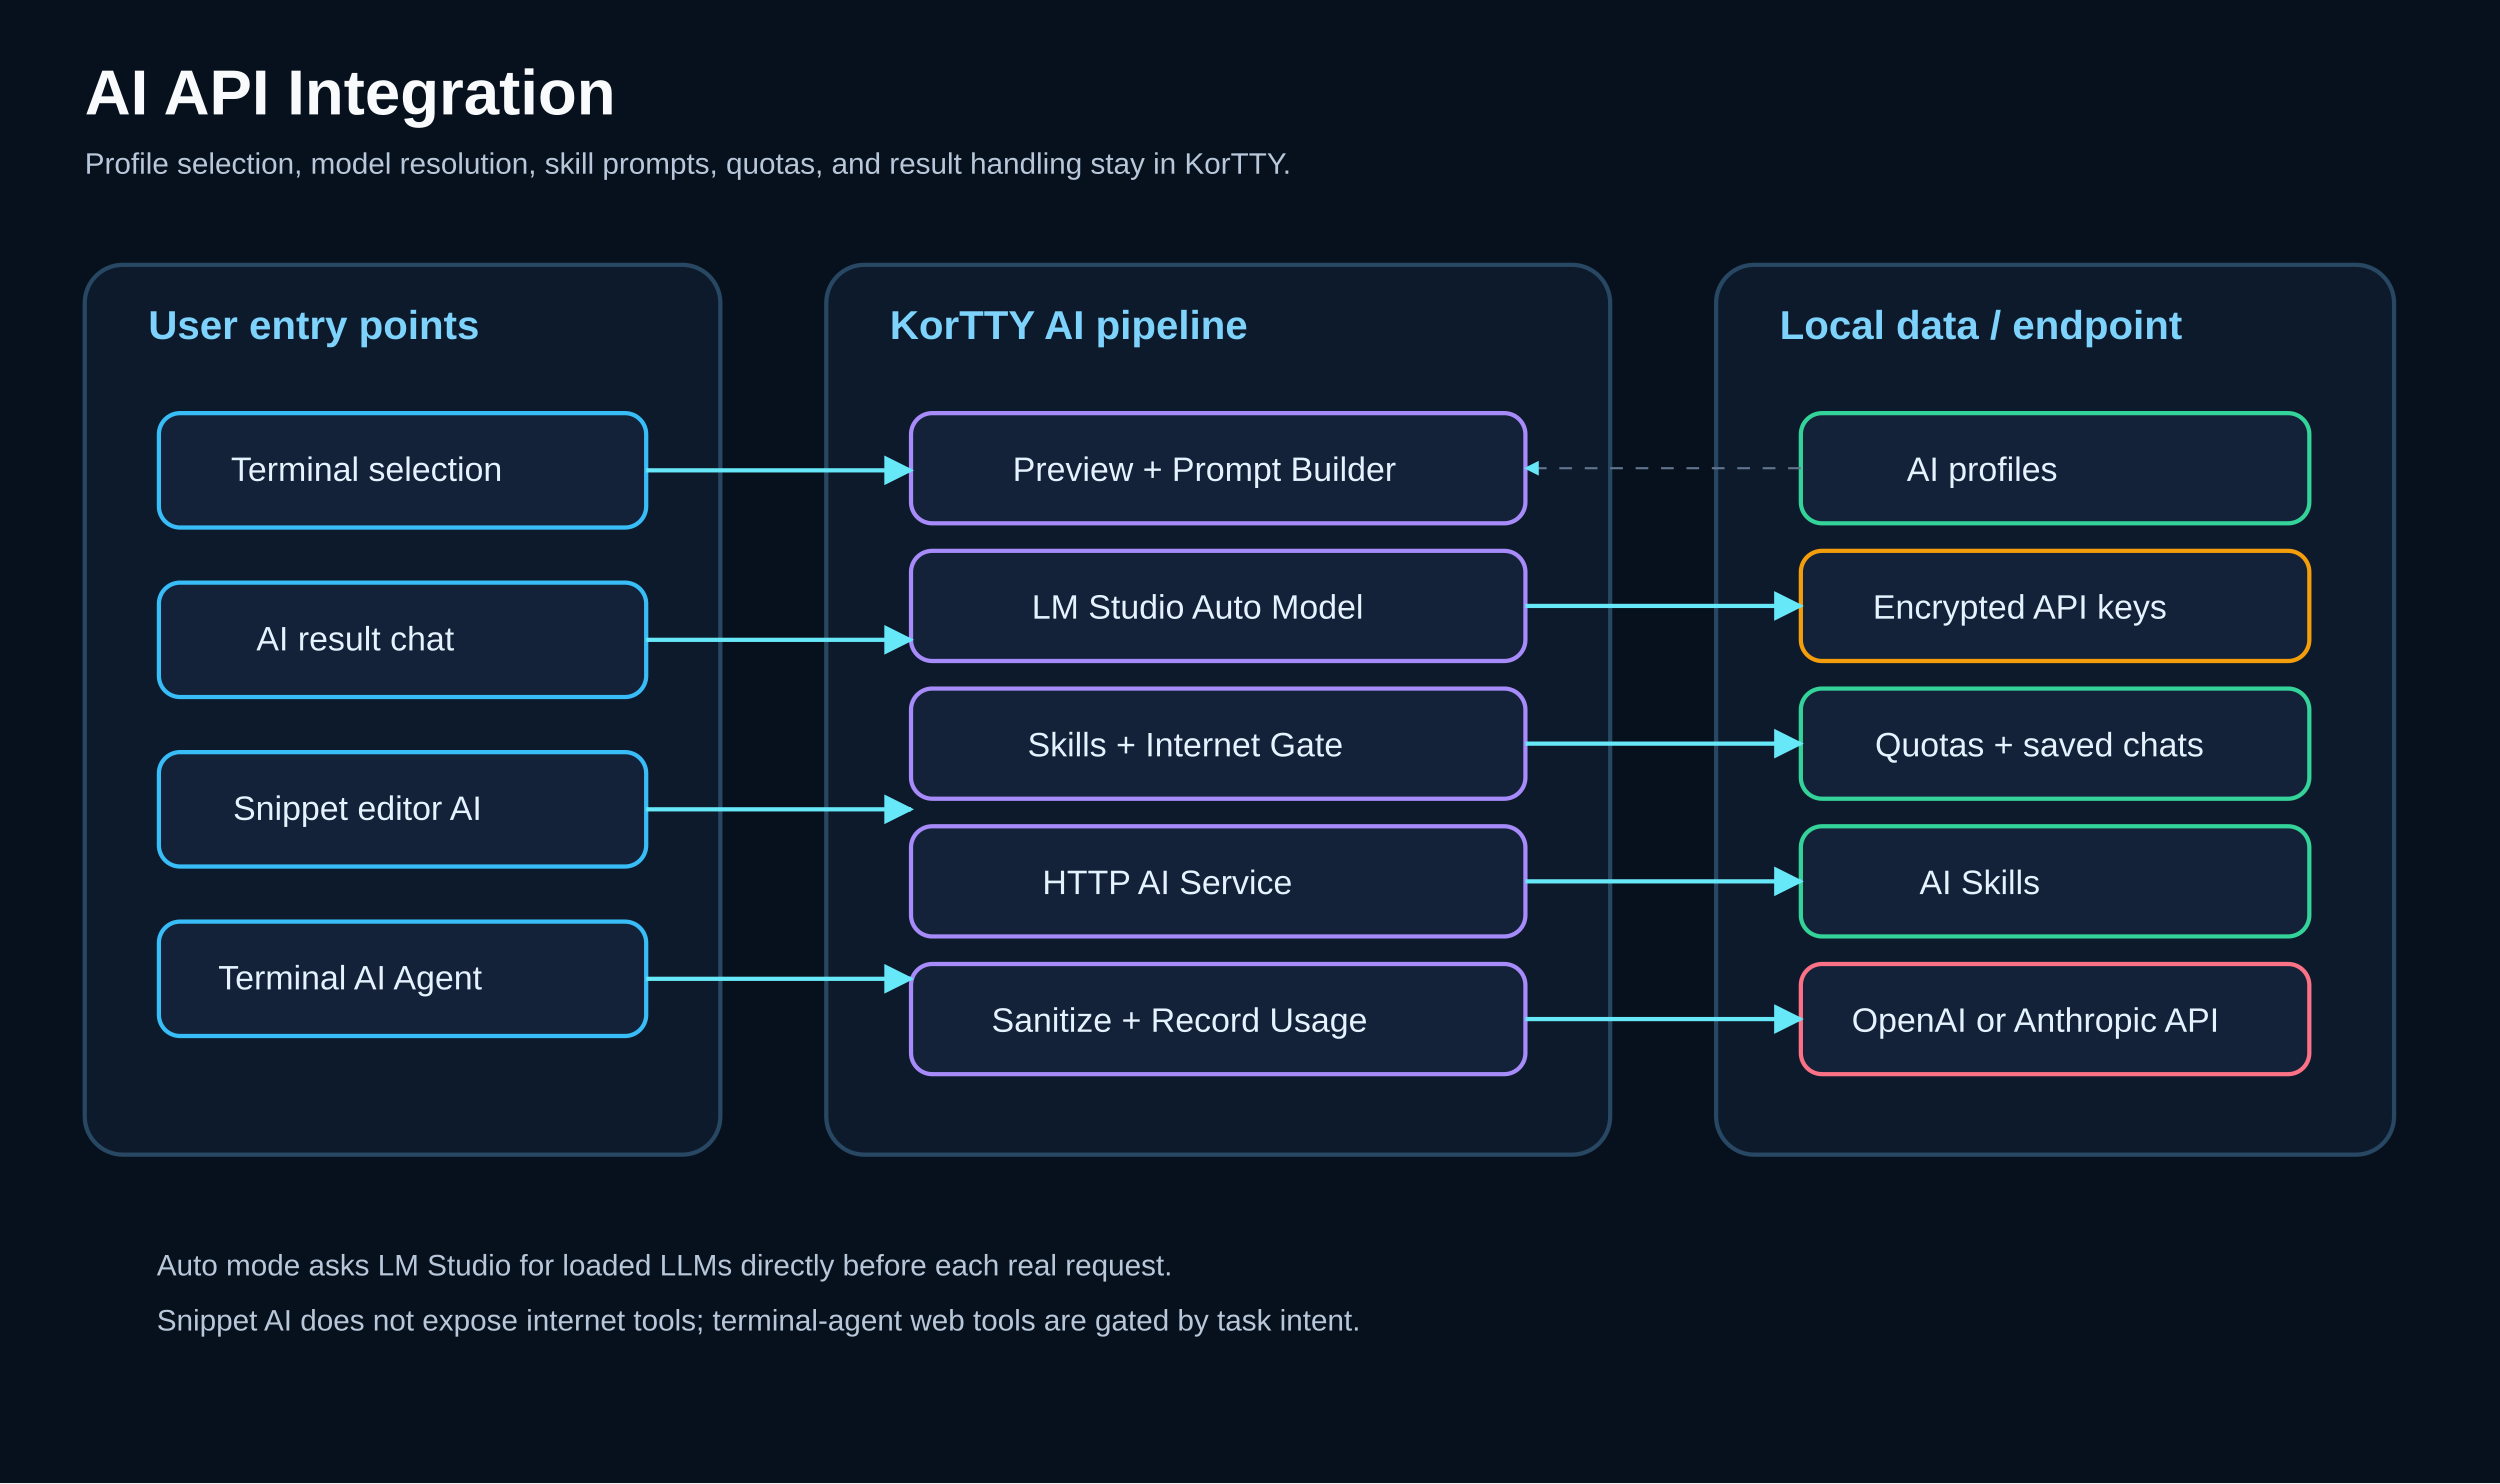
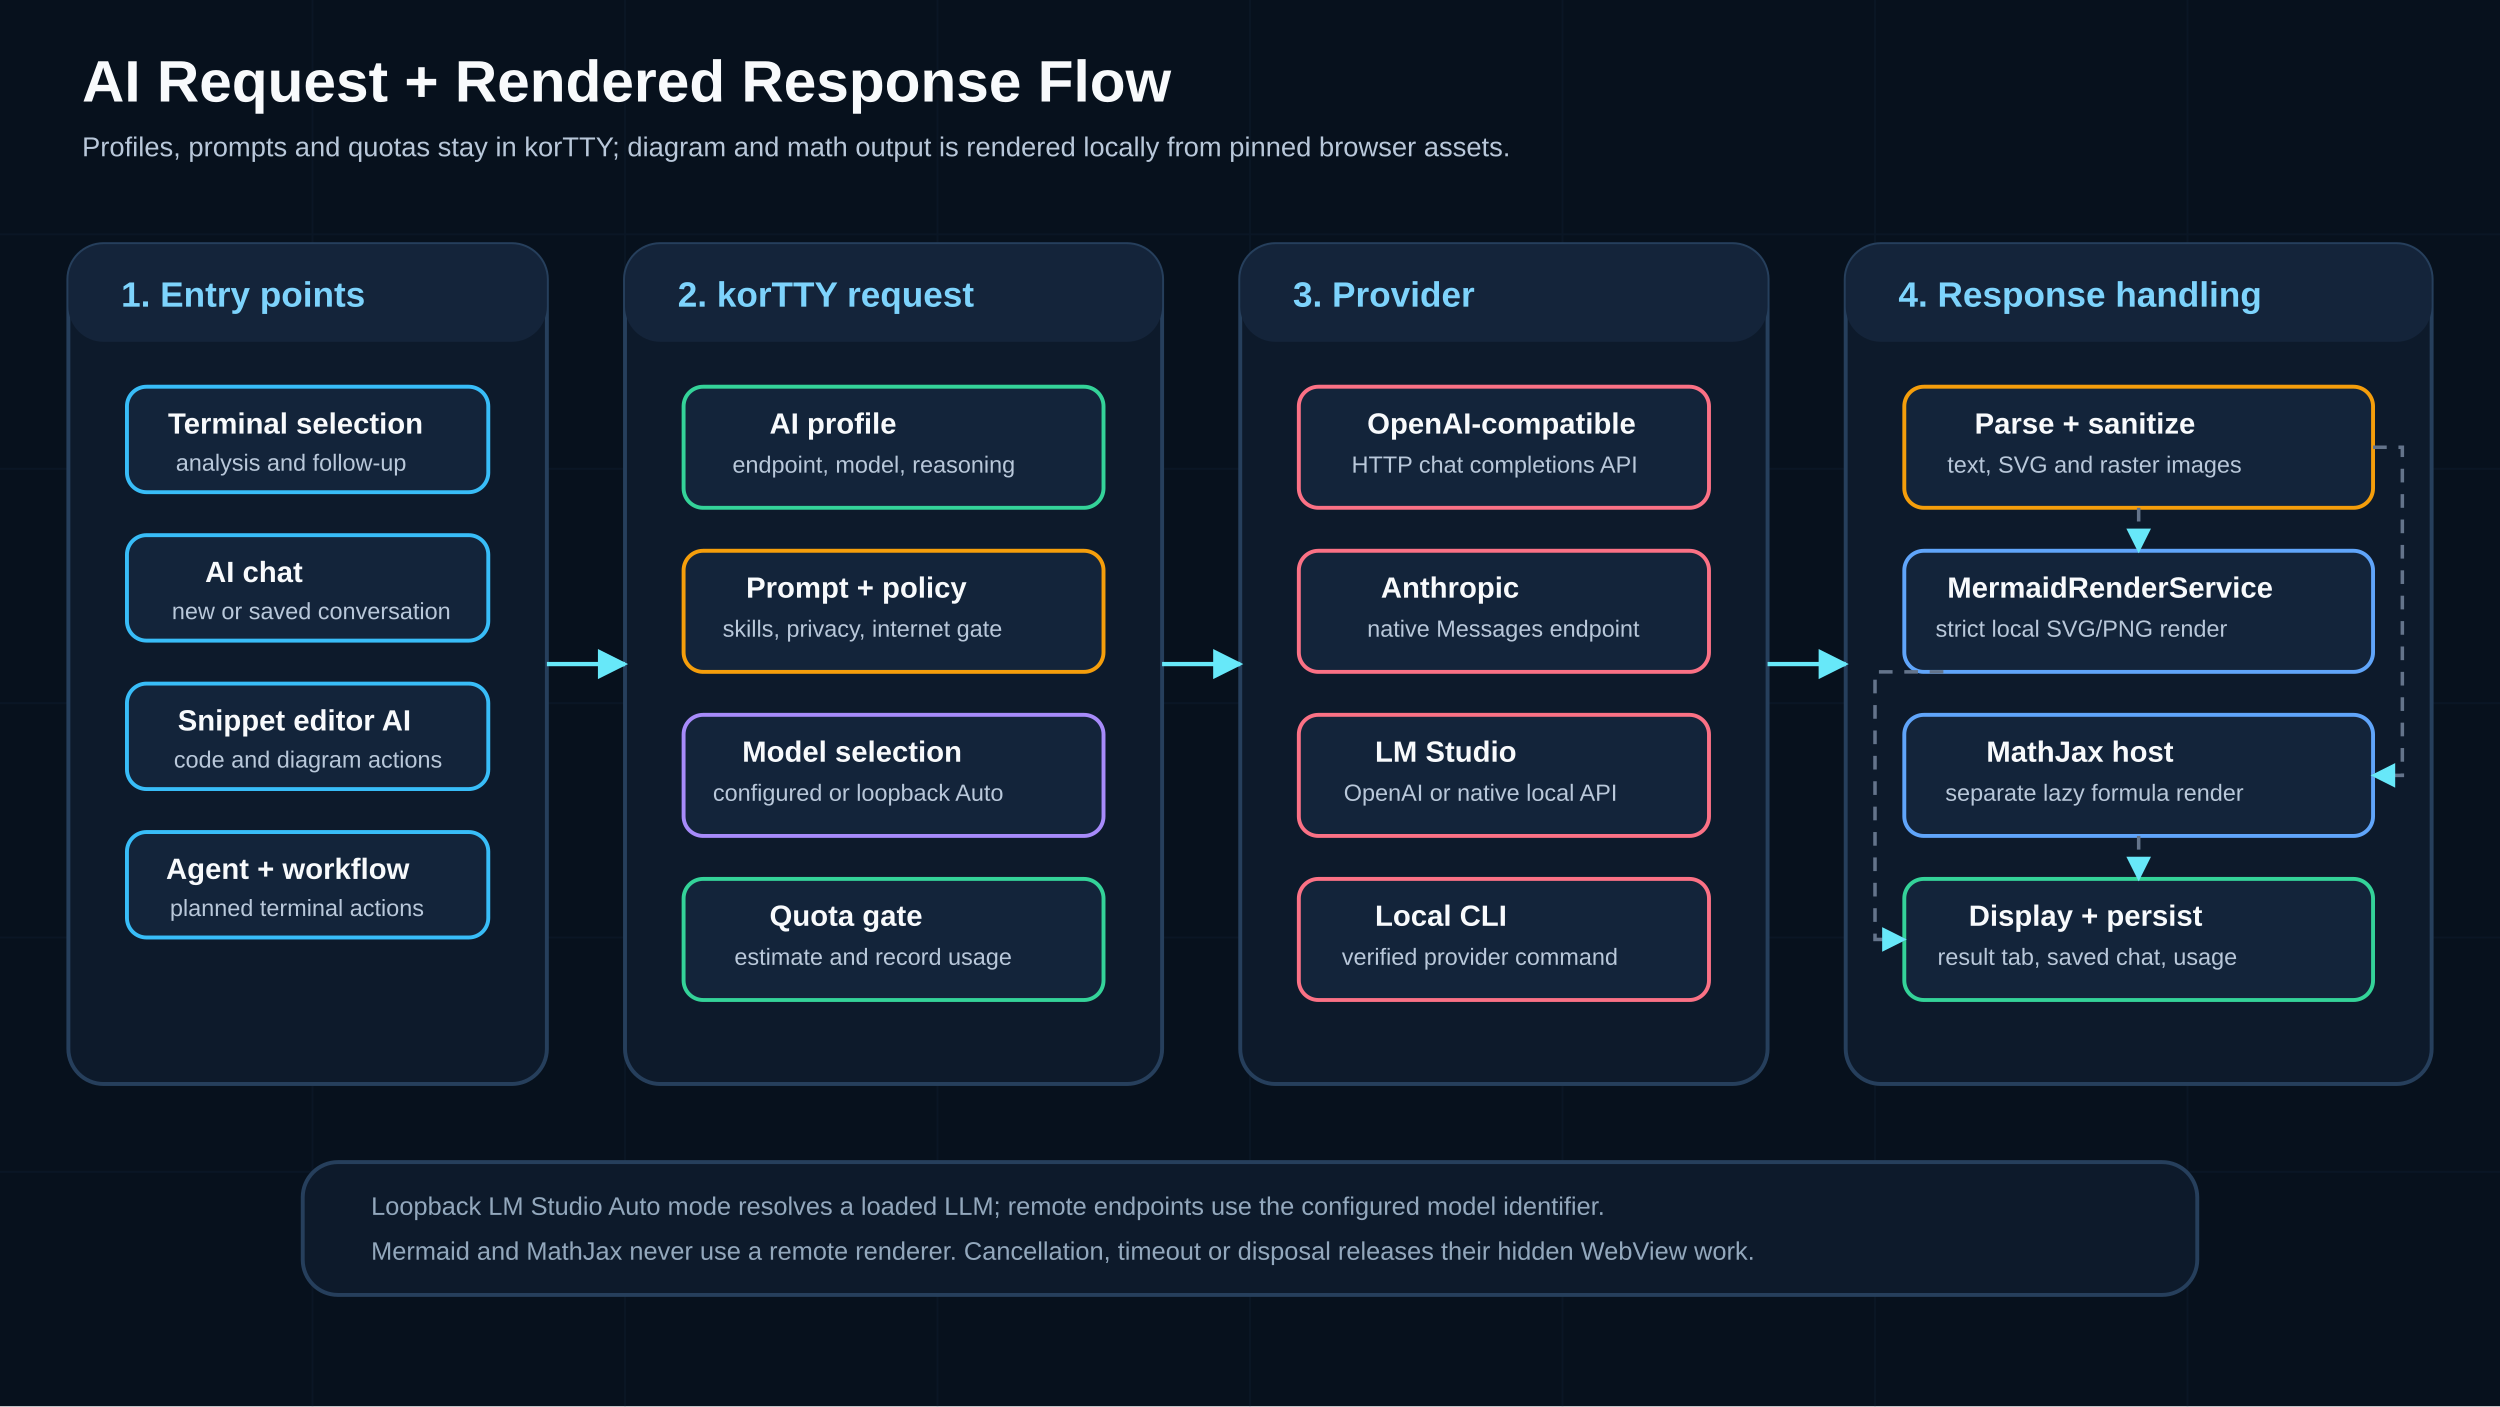
- <svg xmlns="http://www.w3.org/2000/svg" viewBox="0 0 1180 700" role="img" aria-labelledby="title desc">
+ <svg xmlns="http://www.w3.org/2000/svg" viewBox="0 0 1280 720" role="img" aria-labelledby="title desc">
  <defs>
    <marker id="arrow" viewBox="0 0 10 10" refX="9" refY="5" markerWidth="7" markerHeight="7" orient="auto-start-reverse">
-       <path d="M0 0 10 5 0 10z" fill="#67e8f9" />
+       <path d="M 0 0 L 10 5 L 0 10 z" fill="#67e8f9" />
    </marker>
    <style>
-       text{font-family:Arial,Helvetica,sans-serif;fill:#e5f2ff;font-size:16px}.bg{fill:#07111d}.panel{fill:#0d1a2b;stroke:#274763;stroke-width:2;rx:18}.box{fill:#132238;stroke:#38bdf8;stroke-width:2;rx:10}.ai{stroke:#a78bfa}.store{stroke:#34d399}.sec{stroke:#f59e0b}.ext{stroke:#fb7185}.title{font-size:30px;font-weight:700;fill:#f8fafc}.label{font-size:19px;font-weight:700;fill:#7dd3fc}.small{font-size:14px;fill:#b8c7d9}.line{stroke:#67e8f9;stroke-width:2;fill:none;marker-end:url(#arrow)}.muted{stroke:#60758d;stroke-dasharray:6 6;fill:none;marker-end:url(#arrow)}
+       text{font-family:Arial,Helvetica,sans-serif;fill:#e6f3ff;font-size:16px}
+       .bg{fill:#07111d}
+       .grid{stroke:#14243a;stroke-width:1}
+       .panel{fill:#0d1a2b;stroke:#263f5c;stroke-width:2;rx:18}
+       .header{fill:#14243a;rx:18}
+       .box{fill:#13243a;stroke:#38bdf8;stroke-width:2;rx:10}
+       .ai{stroke:#a78bfa}
+       .store{stroke:#34d399}
+       .secure{stroke:#f59e0b}
+       .external{stroke:#fb7185}
+       .render{stroke:#60a5fa}
+       .title{font-size:30px;font-weight:700;fill:#f8fafc}
+       .subtitle{font-size:14px;fill:#b9c8da}
+       .panelTitle{font-size:18px;font-weight:700;fill:#7dd3fc}
+       .label{font-size:15px;font-weight:700;fill:#f8fafc}
+       .detail{font-size:12px;fill:#b9c8da}
+       .note{font-size:13px;fill:#93a8bd}
+       .line{stroke:#67e8f9;stroke-width:2.2;fill:none;marker-end:url(#arrow)}
+       .dash{stroke:#64748b;stroke-width:1.8;stroke-dasharray:7 6;fill:none;marker-end:url(#arrow)}
    </style>
  </defs>
-   <rect class="bg" width="1180" height="700" />
-   <text class="title" x="40" y="54">AI API Integration</text>
-   <text class="small" x="40" y="82">Profile selection, model resolution, skill prompts, quotas, and result handling stay in KorTTY.</text>
-   <rect class="panel" x="40" y="125" width="300" height="420" />
-   <text class="label" x="70" y="160">User entry points</text>
-   <rect class="box" x="75" y="195" width="230" height="54" />
-   <text x="109" y="227">Terminal selection</text>
-   <rect class="box" x="75" y="275" width="230" height="54" />
-   <text x="121" y="307">AI result chat</text>
-   <rect class="box" x="75" y="355" width="230" height="54" />
-   <text x="110" y="387">Snippet editor AI</text>
-   <rect class="box" x="75" y="435" width="230" height="54" />
-   <text x="103" y="467">Terminal AI Agent</text>
-   <rect class="panel" x="390" y="125" width="370" height="420" />
-   <text class="label" x="420" y="160">KorTTY AI pipeline</text>
-   <rect class="box ai" x="430" y="195" width="290" height="52" />
-   <text x="478" y="227">Preview + Prompt Builder</text>
-   <rect class="box ai" x="430" y="260" width="290" height="52" />
-   <text x="487" y="292">LM Studio Auto Model</text>
-   <rect class="box ai" x="430" y="325" width="290" height="52" />
-   <text x="485" y="357">Skills + Internet Gate</text>
-   <rect class="box ai" x="430" y="390" width="290" height="52" />
-   <text x="492" y="422">HTTP AI Service</text>
-   <rect class="box ai" x="430" y="455" width="290" height="52" />
-   <text x="468" y="487">Sanitize + Record Usage</text>
-   <rect class="panel" x="810" y="125" width="320" height="420" />
-   <text class="label" x="840" y="160">Local data / endpoint</text>
-   <rect class="box store" x="850" y="195" width="240" height="52" />
-   <text x="900" y="227">AI profiles</text>
-   <rect class="box sec" x="850" y="260" width="240" height="52" />
-   <text x="884" y="292">Encrypted API keys</text>
-   <rect class="box store" x="850" y="325" width="240" height="52" />
-   <text x="885" y="357">Quotas + saved chats</text>
-   <rect class="box store" x="850" y="390" width="240" height="52" />
-   <text x="906" y="422">AI Skills</text>
-   <rect class="box ext" x="850" y="455" width="240" height="52" />
-   <text x="874" y="487">OpenAI or Anthropic API</text>
-   <path class="line" d="M305 222 H430" />
-   <path class="line" d="M305 302 H430" />
-   <path class="line" d="M305 382 H430" />
-   <path class="line" d="M305 462 H430" />
-   <path class="line" d="M720 286 H850" />
-   <path class="line" d="M720 351 H850" />
-   <path class="line" d="M720 416 H850" />
-   <path class="line" d="M720 481 H850" />
-   <path class="muted" d="M850 221 C790 221 790 221 720 221" />
-   <text class="small" x="74" y="602">Auto mode asks LM Studio for loaded LLMs directly before each real request.</text>
-   <text class="small" x="74" y="628">Snippet AI does not expose internet tools; terminal-agent web tools are gated by task intent.</text>
+   <rect class="bg" width="1280" height="720" />
+   <path class="grid" d="M 0 120 H 1280 M 0 240 H 1280 M 0 360 H 1280 M 0 480 H 1280 M 0 600 H 1280 M 160 0 V 720 M 320 0 V 720 M 480 0 V 720 M 640 0 V 720 M 800 0 V 720 M 960 0 V 720 M 1120 0 V 720" opacity="0.25" />
+   <text class="title" x="42" y="52">AI Request + Rendered Response Flow</text>
+   <text class="subtitle" x="42" y="80">Profiles, prompts and quotas stay in korTTY; diagram and math output is rendered locally from pinned browser assets.</text>
+   <rect class="panel" x="35" y="125" width="245" height="430" />
+   <rect class="header" x="35" y="125" width="245" height="50" />
+   <text class="panelTitle" x="62" y="157">1. Entry points</text>
+   <rect class="box" x="65" y="198" width="185" height="54" />
+   <text class="label" x="86" y="222">Terminal selection</text>
+   <text class="detail" x="90" y="241">analysis and follow-up</text>
+   <rect class="box" x="65" y="274" width="185" height="54" />
+   <text class="label" x="105" y="298">AI chat</text>
+   <text class="detail" x="88" y="317">new or saved conversation</text>
+   <rect class="box" x="65" y="350" width="185" height="54" />
+   <text class="label" x="91" y="374">Snippet editor AI</text>
+   <text class="detail" x="89" y="393">code and diagram actions</text>
+   <rect class="box" x="65" y="426" width="185" height="54" />
+   <text class="label" x="85" y="450">Agent + workflow</text>
+   <text class="detail" x="87" y="469">planned terminal actions</text>
+   <rect class="panel" x="320" y="125" width="275" height="430" />
+   <rect class="header" x="320" y="125" width="275" height="50" />
+   <text class="panelTitle" x="347" y="157">2. korTTY request</text>
+   <rect class="box store" x="350" y="198" width="215" height="62" />
+   <text class="label" x="394" y="222">AI profile</text>
+   <text class="detail" x="375" y="242">endpoint, model, reasoning</text>
+   <rect class="box secure" x="350" y="282" width="215" height="62" />
+   <text class="label" x="382" y="306">Prompt + policy</text>
+   <text class="detail" x="370" y="326">skills, privacy, internet gate</text>
+   <rect class="box ai" x="350" y="366" width="215" height="62" />
+   <text class="label" x="380" y="390">Model selection</text>
+   <text class="detail" x="365" y="410">configured or loopback Auto</text>
+   <rect class="box store" x="350" y="450" width="215" height="62" />
+   <text class="label" x="394" y="474">Quota gate</text>
+   <text class="detail" x="376" y="494">estimate and record usage</text>
+   <rect class="panel" x="635" y="125" width="270" height="430" />
+   <rect class="header" x="635" y="125" width="270" height="50" />
+   <text class="panelTitle" x="662" y="157">3. Provider</text>
+   <rect class="box external" x="665" y="198" width="210" height="62" />
+   <text class="label" x="700" y="222">OpenAI-compatible</text>
+   <text class="detail" x="692" y="242">HTTP chat completions API</text>
+   <rect class="box external" x="665" y="282" width="210" height="62" />
+   <text class="label" x="707" y="306">Anthropic</text>
+   <text class="detail" x="700" y="326">native Messages endpoint</text>
+   <rect class="box external" x="665" y="366" width="210" height="62" />
+   <text class="label" x="704" y="390">LM Studio</text>
+   <text class="detail" x="688" y="410">OpenAI or native local API</text>
+   <rect class="box external" x="665" y="450" width="210" height="62" />
+   <text class="label" x="704" y="474">Local CLI</text>
+   <text class="detail" x="687" y="494">verified provider command</text>
+   <rect class="panel" x="945" y="125" width="300" height="430" />
+   <rect class="header" x="945" y="125" width="300" height="50" />
+   <text class="panelTitle" x="972" y="157">4. Response handling</text>
+   <rect class="box secure" x="975" y="198" width="240" height="62" />
+   <text class="label" x="1011" y="222">Parse + sanitize</text>
+   <text class="detail" x="997" y="242">text, SVG and raster images</text>
+   <rect class="box render" x="975" y="282" width="240" height="62" />
+   <text class="label" x="997" y="306">MermaidRenderService</text>
+   <text class="detail" x="991" y="326">strict local SVG/PNG render</text>
+   <rect class="box render" x="975" y="366" width="240" height="62" />
+   <text class="label" x="1017" y="390">MathJax host</text>
+   <text class="detail" x="996" y="410">separate lazy formula render</text>
+   <rect class="box store" x="975" y="450" width="240" height="62" />
+   <text class="label" x="1008" y="474">Display + persist</text>
+   <text class="detail" x="992" y="494">result tab, saved chat, usage</text>
+   <path class="line" d="M 280 340 H 320" />
+   <path class="line" d="M 595 340 H 635" />
+   <path class="line" d="M 905 340 H 945" />
+   <path class="dash" d="M 1095 260 V 282" />
+   <path class="dash" d="M 1215 229 H 1230 V 397 H 1215" />
+   <path class="dash" d="M 995 344 H 960 V 481 H 975" />
+   <path class="dash" d="M 1095 428 V 450" />
+   <rect class="panel" x="155" y="595" width="970" height="68" />
+   <text class="note" x="190" y="622">Loopback LM Studio Auto mode resolves a loaded LLM; remote endpoints use the configured model identifier.</text>
+   <text class="note" x="190" y="645">Mermaid and MathJax never use a remote renderer. Cancellation, timeout or disposal releases their hidden WebView work.</text>
</svg>
